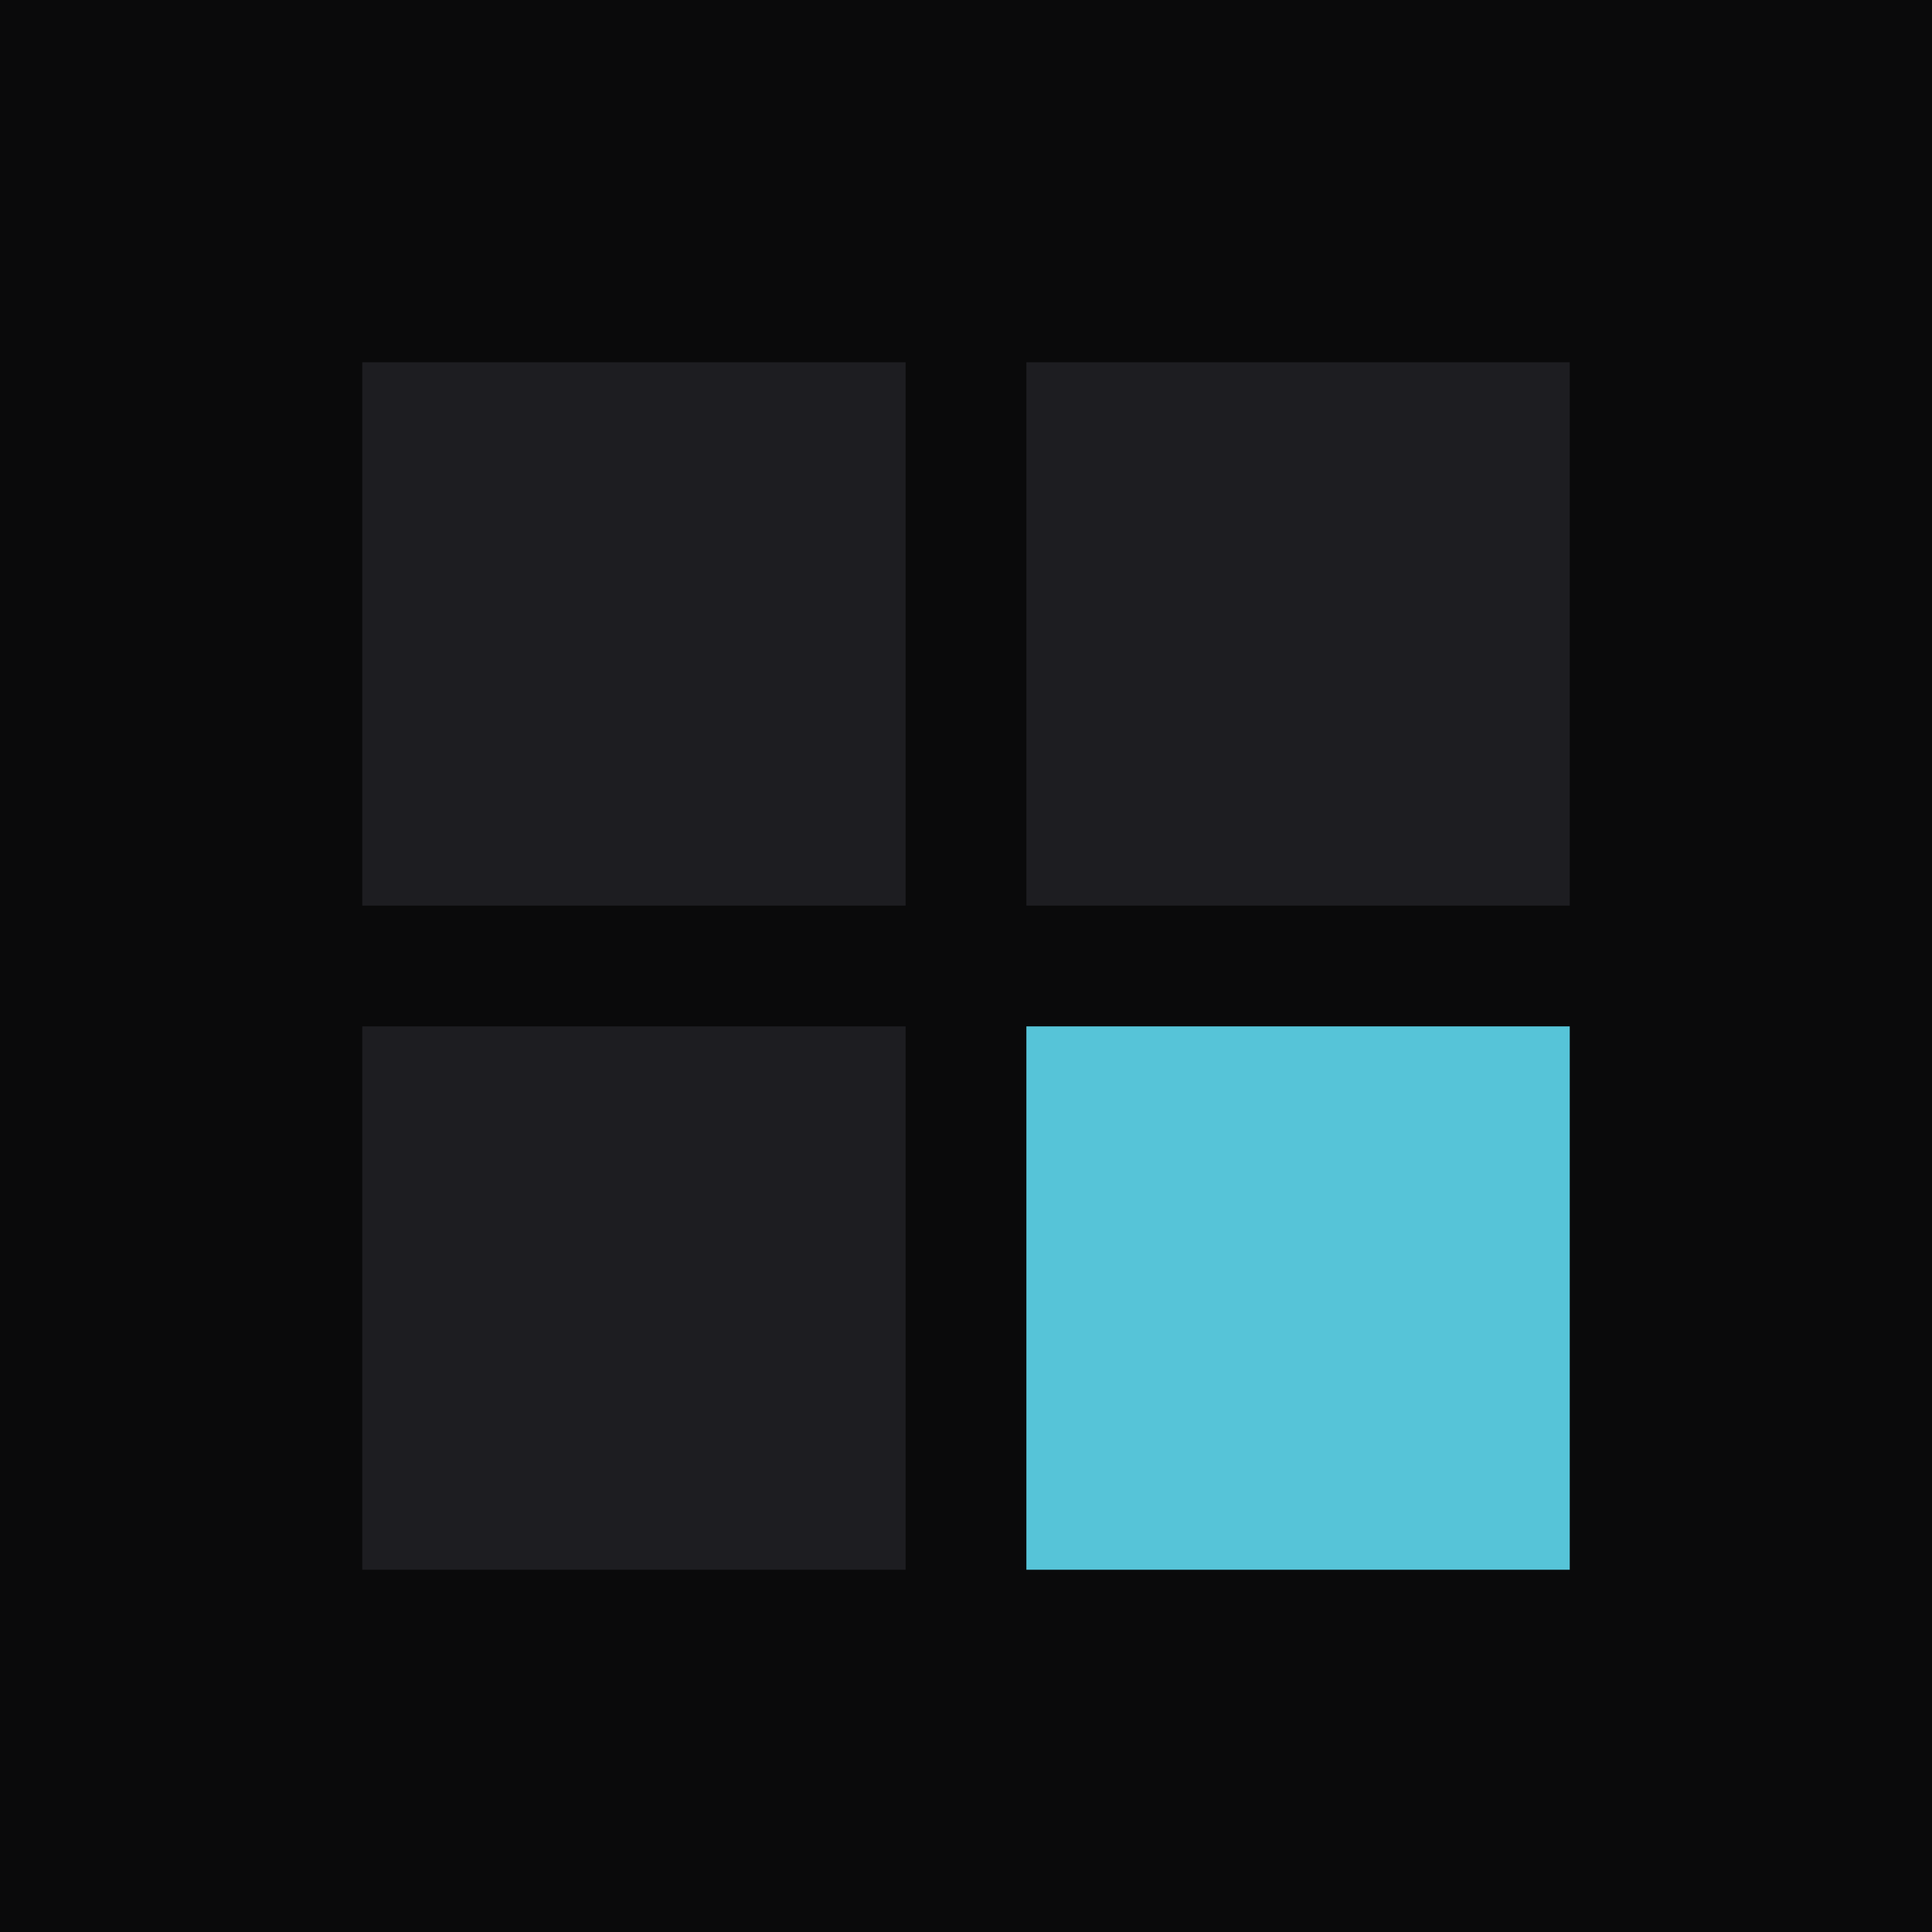
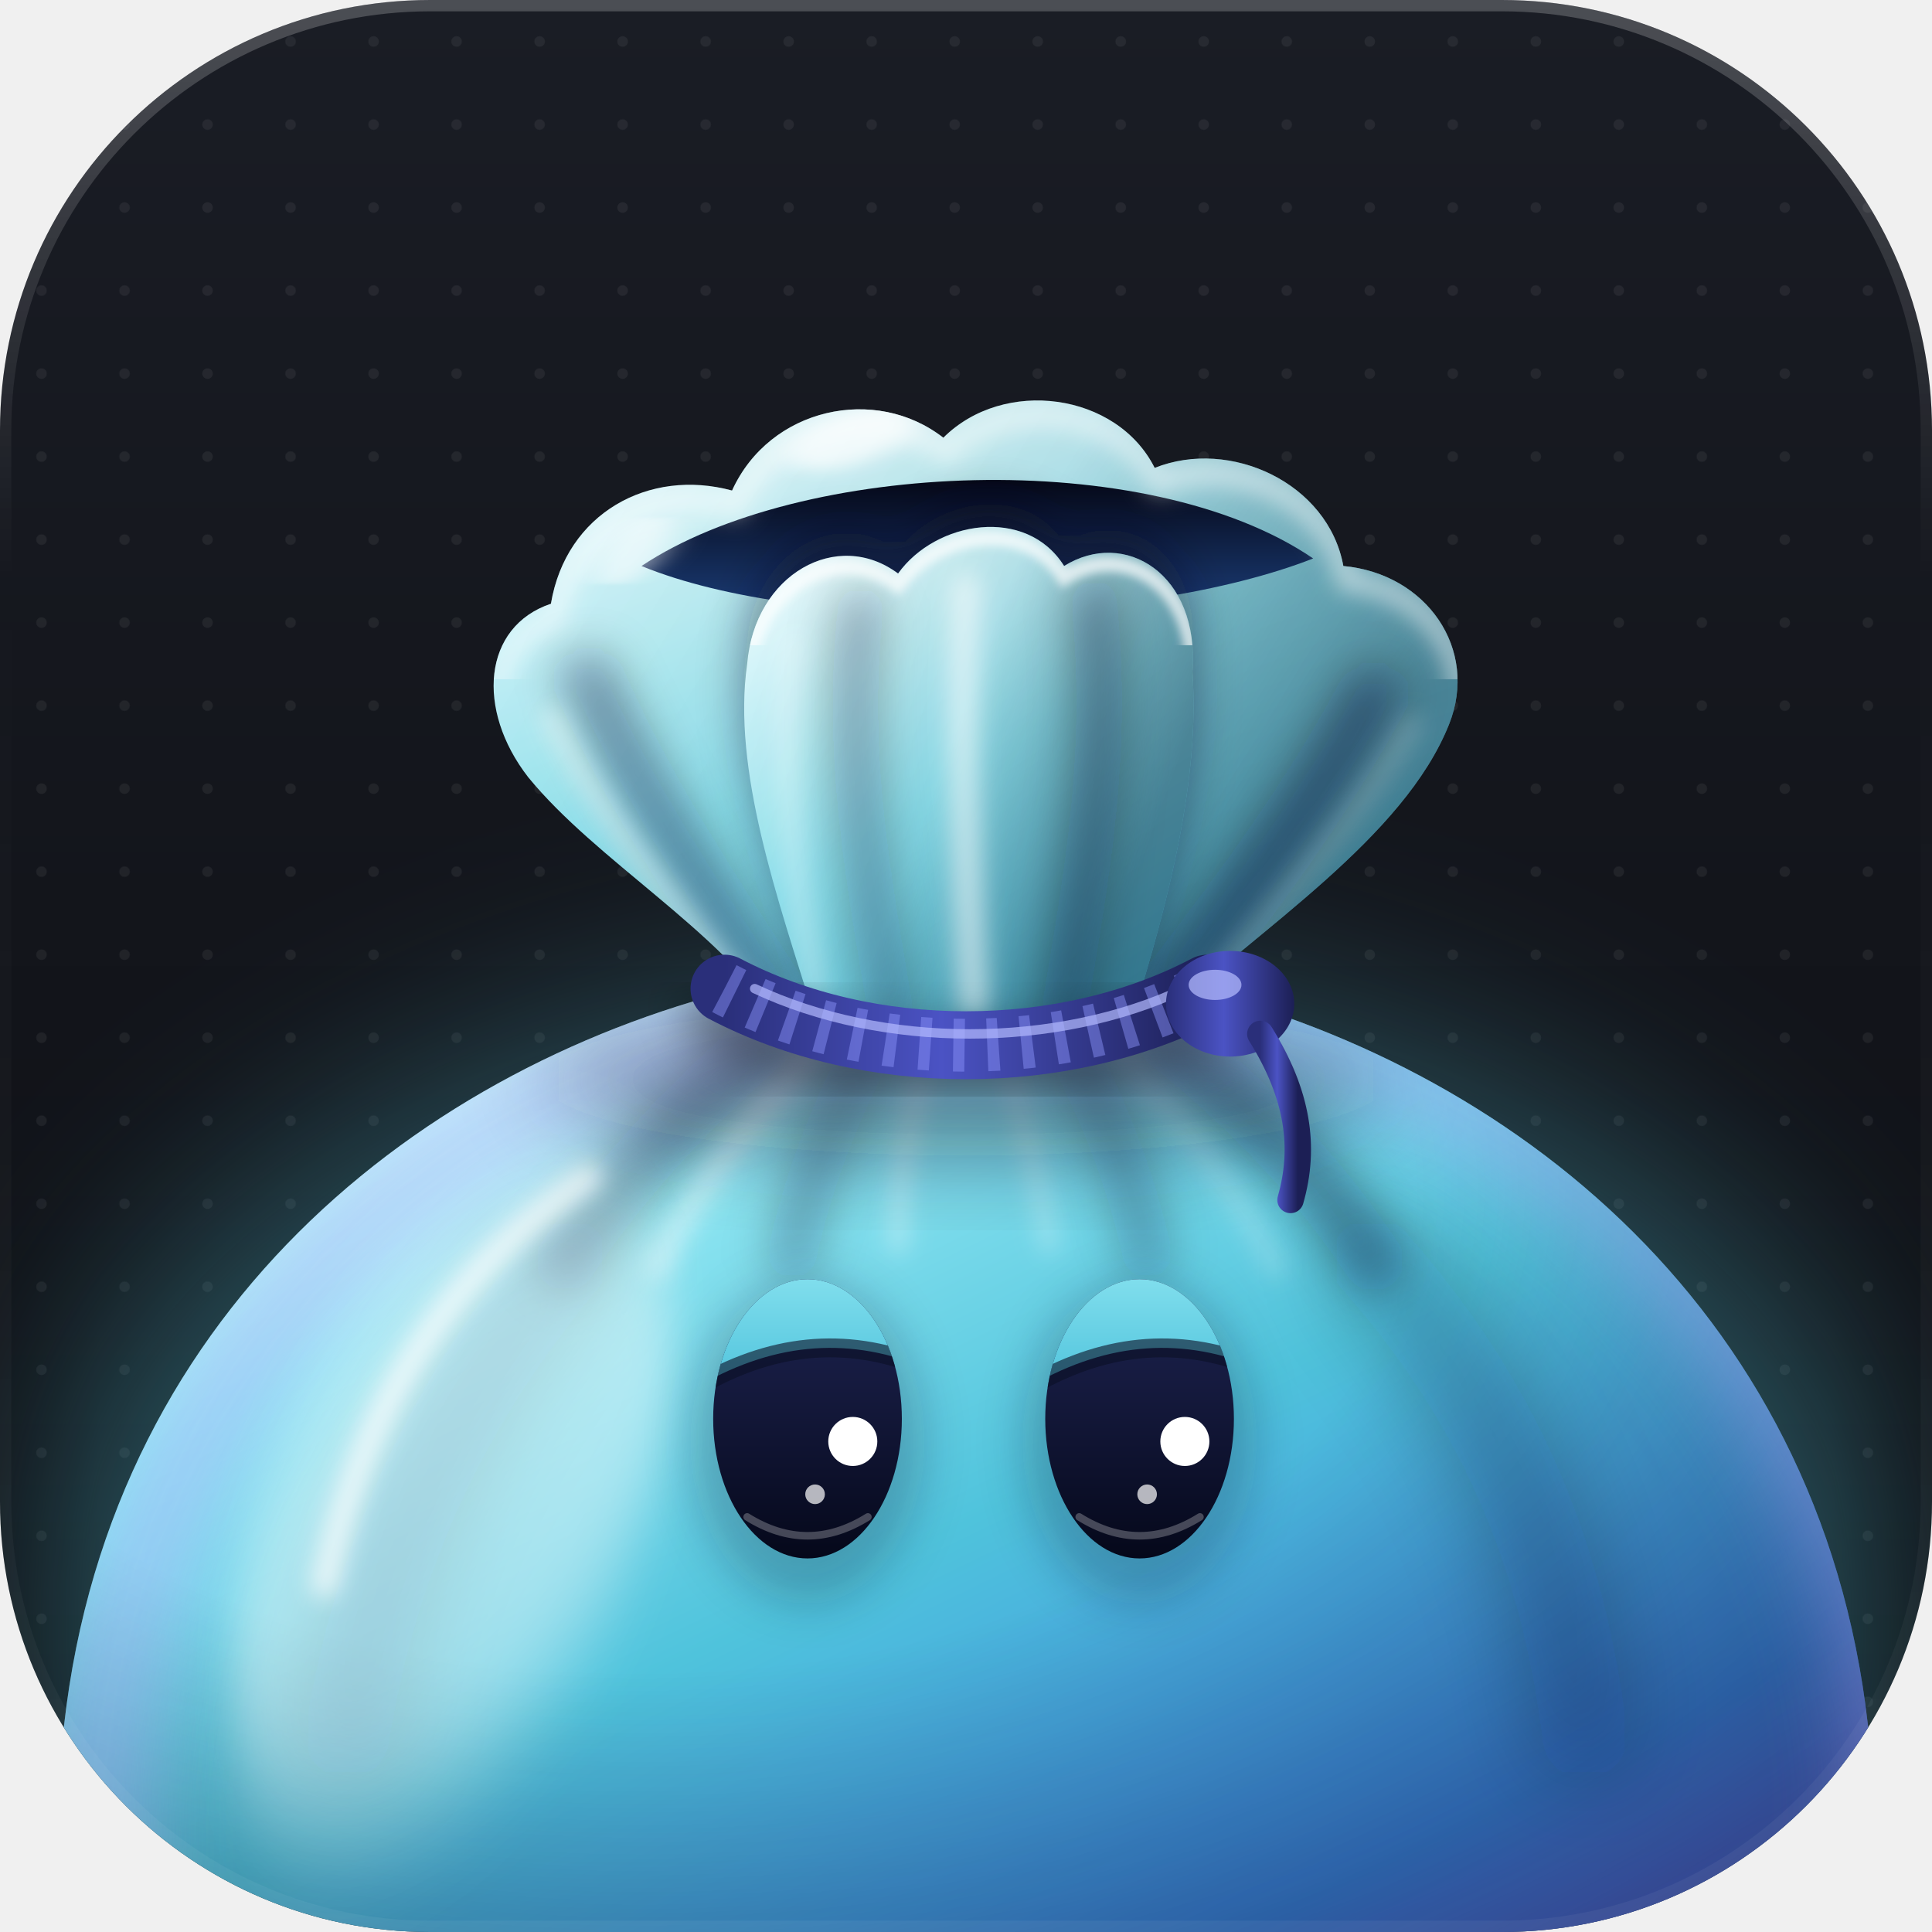
- <svg xmlns="http://www.w3.org/2000/svg" width="32" height="32" viewBox="0 0 32 32">
-   <rect width="32" height="32" fill="#0a0a0b" />
-   <rect x="6" y="6" width="9" height="9" fill="#1d1d21" />
-   <rect x="17" y="6" width="9" height="9" fill="#1d1d21" />
-   <rect x="6" y="17" width="9" height="9" fill="#1d1d21" />
-   <rect x="17" y="17" width="9" height="9" fill="#56c4d8" />
+ <svg xmlns="http://www.w3.org/2000/svg" viewBox="0 0 512 512" width="512" height="512">
+   <defs>
+     <clipPath id="sq">
+       <rect width="512" height="512" rx="114" />
+     </clipPath>
+     <clipPath id="bodyclip">
+       <path d="M196 262 C108 284 24 352 16 468 L16 560 L496 560 L496 468 C488 352 404 284 316 262 Z" />
+     </clipPath>
+     <clipPath id="bunchclip">
+       <path d="M206 270 C190 246 158 228 140 206 C126 188 128 166 146 160 C150 136 172 124 194 130 C204 108 232 102 250 116 C266 100 296 104 306 124 C326 116 352 128 356 150 C378 152 392 172 384 192 C372 222 334 246 308 270 Z" />
+     </clipPath>
+     <clipPath id="frontclip">
+       <path d="M216 270 C206 238 194 204 198 176 C200 152 222 140 238 152 C248 138 272 134 282 150 C298 140 318 152 316 178 C318 206 310 238 300 270 Z" />
+     </clipPath>
+     <clipPath id="eyeclip0">
+       <ellipse cx="214" cy="376" rx="25" ry="37" />
+     </clipPath>
+     <clipPath id="eyeclip1">
+       <ellipse cx="302" cy="376" rx="25" ry="37" />
+     </clipPath>
+     <clipPath id="lipclip">
+       <rect x="0" y="0" width="512" height="176" />
+     </clipPath>
+     <clipPath id="lipclip2">
+       <rect x="0" y="0" width="512" height="168" />
+     </clipPath>
+     <filter id="b1" x="-50%" y="-50%" width="200%" height="200%">
+       <feGaussianBlur stdDeviation="1.2" />
+     </filter>
+     <filter id="b3" x="-50%" y="-50%" width="200%" height="200%">
+       <feGaussianBlur stdDeviation="3" />
+     </filter>
+     <filter id="b6" x="-50%" y="-50%" width="200%" height="200%">
+       <feGaussianBlur stdDeviation="6" />
+     </filter>
+     <filter id="b12" x="-50%" y="-50%" width="200%" height="200%">
+       <feGaussianBlur stdDeviation="12" />
+     </filter>
+     <filter id="b28" x="-50%" y="-50%" width="200%" height="200%">
+       <feGaussianBlur stdDeviation="28" />
+     </filter>
+     <linearGradient id="tile" x1="0" y1="0" x2="0" y2="1">
+       <stop offset="0" stop-color="#1a1d25" />
+       <stop offset="1" stop-color="#0b0c10" />
+     </linearGradient>
+     <linearGradient id="edge" x1="0" y1="0" x2="0" y2="1">
+       <stop offset="0" stop-color="#fff" stop-opacity=".22" />
+       <stop offset=".3" stop-color="#fff" stop-opacity="0" />
+       <stop offset="1" stop-color="#fff" stop-opacity=".05" />
+     </linearGradient>
+     <linearGradient id="body" x1=".12" y1="0" x2=".9" y2="1">
+       <stop offset="0" stop-color="#effeff" />
+       <stop offset=".22" stop-color="#8fe6f2" />
+       <stop offset=".48" stop-color="#4fc3dc" />
+       <stop offset=".78" stop-color="#3b86e2" />
+       <stop offset="1" stop-color="#7b5cf0" />
+     </linearGradient>
+     <linearGradient id="ruff" x1=".2" y1="0" x2=".8" y2="1">
+       <stop offset="0" stop-color="#effeff" />
+       <stop offset=".5" stop-color="#8fe6f2" />
+       <stop offset="1" stop-color="#4fc3dc" />
+     </linearGradient>
+     <radialGradient id="shade" cx=".32" cy=".18" r=".95">
+       <stop offset=".45" stop-color="#0a0f24" stop-opacity="0" />
+       <stop offset="1" stop-color="#0a0f24" stop-opacity=".55" />
+     </radialGradient>
+     <linearGradient id="mouth" x1="0" y1="0" x2="0" y2="1">
+       <stop offset="0" stop-color="#050818" />
+       <stop offset="1" stop-color="#1b3d78" />
+     </linearGradient>
+     <linearGradient id="flapshade" x1="0" y1="0" x2="1" y2=".4">
+       <stop offset="0" stop-color="#0a0f24" stop-opacity="0" />
+       <stop offset=".55" stop-color="#0a0f24" stop-opacity=".08" />
+       <stop offset="1" stop-color="#0a0f24" stop-opacity=".42" />
+     </linearGradient>
+     <linearGradient id="eye" x1="0" y1="0" x2="0" y2="1">
+       <stop offset="0" stop-color="#1f2554" />
+       <stop offset="1" stop-color="#05081a" />
+     </linearGradient>
+     <linearGradient id="lid" x1="0" y1="0" x2="0" y2="1">
+       <stop offset="0" stop-color="#8fe6f2" />
+       <stop offset="1" stop-color="#4fc3dc" />
+     </linearGradient>
+     <linearGradient id="cord" x1="0" y1="0" x2="1" y2="0">
+       <stop offset="0" stop-color="#2a2f7a" />
+       <stop offset=".45" stop-color="#4b53c4" />
+       <stop offset="1" stop-color="#1c1f55" />
+     </linearGradient>
+     <linearGradient id="tag" x1="0" y1="0" x2="0" y2="1">
+       <stop offset="0" stop-color="#ffffff" />
+       <stop offset="1" stop-color="#dfe9f7" />
+     </linearGradient>
+     <linearGradient id="chk" x1="0" y1="0" x2="1" y2="1">
+       <stop offset="0" stop-color="#4fc3dc" />
+       <stop offset="1" stop-color="#3b86e2" />
+     </linearGradient>
+     <pattern id="dots" width="22" height="22" patternUnits="userSpaceOnUse">
+       <circle cx="11" cy="11" r="1.4" fill="#fff" opacity=".06" />
+     </pattern>
+   </defs>
+   <g clip-path="url(#sq)">
+     <rect width="512" height="512" fill="url(#tile)" />
+     <rect width="512" height="512" fill="url(#dots)" />
+     <ellipse cx="256" cy="430" rx="250" ry="170" fill="#56c4d8" opacity=".35" filter="url(#b28)" />
+     <path d="M196 262 C108 284 24 352 16 468 L16 560 L496 560 L496 468 C488 352 404 284 316 262 Z" fill="url(#body)" />
+     <path d="M196 262 C108 284 24 352 16 468 L16 560 L496 560 L496 468 C488 352 404 284 316 262 Z" fill="url(#shade)" />
+     <g clip-path="url(#bodyclip)">
+       <g fill="none" stroke-linecap="round" filter="url(#b6)">
+         <path d="M202 276 C184 292 166 310 150 334" stroke="#0a0f24" stroke-opacity=".32" stroke-width="16" />
+         <path d="M228 282 C220 298 214 314 210 332" stroke="#0a0f24" stroke-opacity=".26" stroke-width="13" />
+         <path d="M286 282 C294 298 300 314 304 332" stroke="#0a0f24" stroke-opacity=".26" stroke-width="13" />
+         <path d="M310 276 C330 292 348 310 364 334" stroke="#0a0f24" stroke-opacity=".34" stroke-width="16" />
+       </g>
+       <g fill="none" stroke-linecap="round" filter="url(#b3)">
+         <path d="M214 280 C198 298 184 316 174 336" stroke="#fff" stroke-opacity=".45" stroke-width="6" />
+         <path d="M244 286 C240 302 238 316 238 330" stroke="#fff" stroke-opacity=".35" stroke-width="5" />
+         <path d="M268 286 C272 302 276 316 278 330" stroke="#fff" stroke-opacity=".28" stroke-width="5" />
+         <path d="M298 280 C314 298 328 316 338 336" stroke="#fff" stroke-opacity=".2" stroke-width="6" />
+       </g>
+       <g fill="none" stroke-linecap="round" filter="url(#b12)">
+         <path d="M150 334 C120 370 100 410 92 460" stroke="#0a0f24" stroke-opacity=".22" stroke-width="22" />
+         <path d="M364 334 C396 370 414 410 420 460" stroke="#0a0f24" stroke-opacity=".26" stroke-width="22" />
+       </g>
+       <ellipse cx="256" cy="286" rx="112" ry="20" fill="#0a0f24" opacity=".45" filter="url(#b12)" />
+       <path d="M196 262 C108 284 24 352 16 468 L16 560 L496 560 L496 468 C488 352 404 284 316 262 Z" fill="none" stroke="#b9a6ff" stroke-width="18" opacity=".55" filter="url(#b12)" transform="translate(10 6)" />
+       <ellipse cx="120" cy="400" rx="46" ry="92" transform="rotate(28 120 400)" fill="#fff" opacity=".42" filter="url(#b12)" />
+       <path d="M86 420 C96 372 120 336 156 312" fill="none" stroke="#fff" stroke-width="7" stroke-linecap="round" opacity=".75" filter="url(#b3)" />
+     </g>
+     <path d="M206 270 C190 246 158 228 140 206 C126 188 128 166 146 160 C150 136 172 124 194 130 C204 108 232 102 250 116 C266 100 296 104 306 124 C326 116 352 128 356 150 C378 152 392 172 384 192 C372 222 334 246 308 270 Z" fill="url(#ruff)" />
+     <g clip-path="url(#bunchclip)">
+       <path d="M206 270 C190 246 158 228 140 206 C126 188 128 166 146 160 C150 136 172 124 194 130 C204 108 232 102 250 116 C266 100 296 104 306 124 C326 116 352 128 356 150 C378 152 392 172 384 192 C372 222 334 246 308 270 Z" fill="url(#flapshade)" />
+       <path d="M170 150 C212 122 304 118 348 148 C302 166 214 168 170 150 Z" fill="url(#mouth)" />
+       <g fill="none" stroke-linecap="round" filter="url(#b6)">
+         <path d="M206 266 C188 238 170 212 156 180" stroke="#0a0f24" stroke-opacity=".38" stroke-width="14" />
+         <path d="M308 266 C328 240 348 214 364 184" stroke="#0a0f24" stroke-opacity=".42" stroke-width="14" />
+       </g>
+       <g fill="none" stroke-linecap="round" filter="url(#b3)">
+         <path d="M196 262 C176 236 158 214 146 190" stroke="#fff" stroke-opacity=".45" stroke-width="6" />
+         <path d="M320 262 C340 238 360 216 374 192" stroke="#fff" stroke-opacity=".2" stroke-width="6" />
+       </g>
+       <path d="M206 270 C190 246 158 228 140 206 C126 188 128 166 146 160 C150 136 172 124 194 130 C204 108 232 102 250 116 C266 100 296 104 306 124 C326 116 352 128 356 150 C378 152 392 172 384 192 C372 222 334 246 308 270 Z" fill="none" stroke="#fff" stroke-opacity=".6" stroke-width="5" clip-path="url(#lipclip)" filter="url(#b3)" transform="translate(1 4)" />
+       <ellipse cx="226" cy="116" rx="18" ry="7" transform="rotate(-18 226 116)" fill="#fff" opacity=".7" filter="url(#b3)" />
+       <ellipse cx="168" cy="146" rx="12" ry="6" transform="rotate(-40 168 146)" fill="#fff" opacity=".55" filter="url(#b3)" />
+     </g>
+     <path d="M216 270 C206 238 194 204 198 176 C200 152 222 140 238 152 C248 138 272 134 282 150 C298 140 318 152 316 178 C318 206 310 238 300 270 Z" fill="#0a0f24" opacity=".45" filter="url(#b6)" transform="translate(0 -6)" />
+     <path d="M216 270 C206 238 194 204 198 176 C200 152 222 140 238 152 C248 138 272 134 282 150 C298 140 318 152 316 178 C318 206 310 238 300 270 Z" fill="url(#ruff)" />
+     <g clip-path="url(#frontclip)">
+       <path d="M216 270 C206 238 194 204 198 176 C200 152 222 140 238 152 C248 138 272 134 282 150 C298 140 318 152 316 178 C318 206 310 238 300 270 Z" fill="url(#flapshade)" />
+       <g fill="none" stroke-linecap="round" filter="url(#b6)">
+         <path d="M236 268 C230 232 224 200 228 162" stroke="#0a0f24" stroke-opacity=".3" stroke-width="12" />
+         <path d="M282 268 C288 232 294 200 290 160" stroke="#0a0f24" stroke-opacity=".34" stroke-width="12" />
+       </g>
+       <g fill="none" stroke-linecap="round" filter="url(#b3)">
+         <path d="M258 266 C256 228 254 194 256 156" stroke="#fff" stroke-opacity=".55" stroke-width="8" />
+         <path d="M216 262 C210 230 206 200 210 170" stroke="#fff" stroke-opacity=".35" stroke-width="5" />
+       </g>
+       <path d="M216 270 C206 238 194 204 198 176 C200 152 222 140 238 152 C248 138 272 134 282 150 C298 140 318 152 316 178 C318 206 310 238 300 270 Z" fill="none" stroke="#fff" stroke-opacity=".7" stroke-width="4" clip-path="url(#lipclip2)" filter="url(#b1)" transform="translate(0 3)" />
+     </g>
+     <path d="M192 262 C230 282 282 282 320 262" fill="none" stroke="#000" stroke-opacity=".35" stroke-width="22" stroke-linecap="round" filter="url(#b6)" transform="translate(0 6)" />
+     <path d="M192 262 C230 282 282 282 320 262" fill="none" stroke="url(#cord)" stroke-width="18" stroke-linecap="round" />
+     <path d="M192 262 C230 282 282 282 320 262" fill="none" stroke="#8d96ff" stroke-width="14" stroke-dasharray="3 6" opacity=".45" />
+     <path d="M200 262 C234 278 280 278 314 262" fill="none" stroke="#b4baff" stroke-width="2.5" stroke-linecap="round" opacity=".7" />
+     <ellipse cx="326" cy="266" rx="17" ry="14" fill="url(#cord)" />
+     <ellipse cx="322" cy="261" rx="7" ry="4" fill="#b6bdff" opacity=".7" />
+     <path d="M334 274 C344 290 346 304 342 318" fill="none" stroke="url(#cord)" stroke-width="7" stroke-linecap="round" />
+     <ellipse cx="214" cy="382" rx="31" ry="43" fill="#0a0f24" opacity=".22" filter="url(#b6)" />
+     <ellipse cx="214" cy="376" rx="25" ry="37" fill="url(#eye)" />
+     <g clip-path="url(#eyeclip0)">
+       <path d="M184 330 L244 330 L244 362 Q214 350 184 368 Z" fill="url(#lid)" />
+       <path d="M184 368 Q214 350 244 362" fill="none" stroke="#0a0f24" stroke-width="5" opacity=".6" />
+     </g>
+     <circle cx="226" cy="382" r="6.5" fill="#fff" />
+     <circle cx="216" cy="396" r="2.6" fill="#fff" opacity=".7" />
+     <path d="M198 402 Q214 412 230 402" fill="none" stroke="#fff" stroke-width="2" stroke-linecap="round" opacity=".25" />
+     <ellipse cx="302" cy="382" rx="31" ry="43" fill="#0a0f24" opacity=".22" filter="url(#b6)" />
+     <ellipse cx="302" cy="376" rx="25" ry="37" fill="url(#eye)" />
+     <g clip-path="url(#eyeclip1)">
+       <path d="M272 330 L332 330 L332 362 Q302 350 272 368 Z" fill="url(#lid)" />
+       <path d="M272 368 Q302 350 332 362" fill="none" stroke="#0a0f24" stroke-width="5" opacity=".6" />
+     </g>
+     <circle cx="314" cy="382" r="6.5" fill="#fff" />
+     <circle cx="304" cy="396" r="2.6" fill="#fff" opacity=".7" />
+     <path d="M286 402 Q302 412 318 402" fill="none" stroke="#fff" stroke-width="2" stroke-linecap="round" opacity=".25" />
+   </g>
+   <rect x="1.5" y="1.5" width="509" height="509" rx="112.5" fill="none" stroke="url(#edge)" stroke-width="3" />
</svg>
